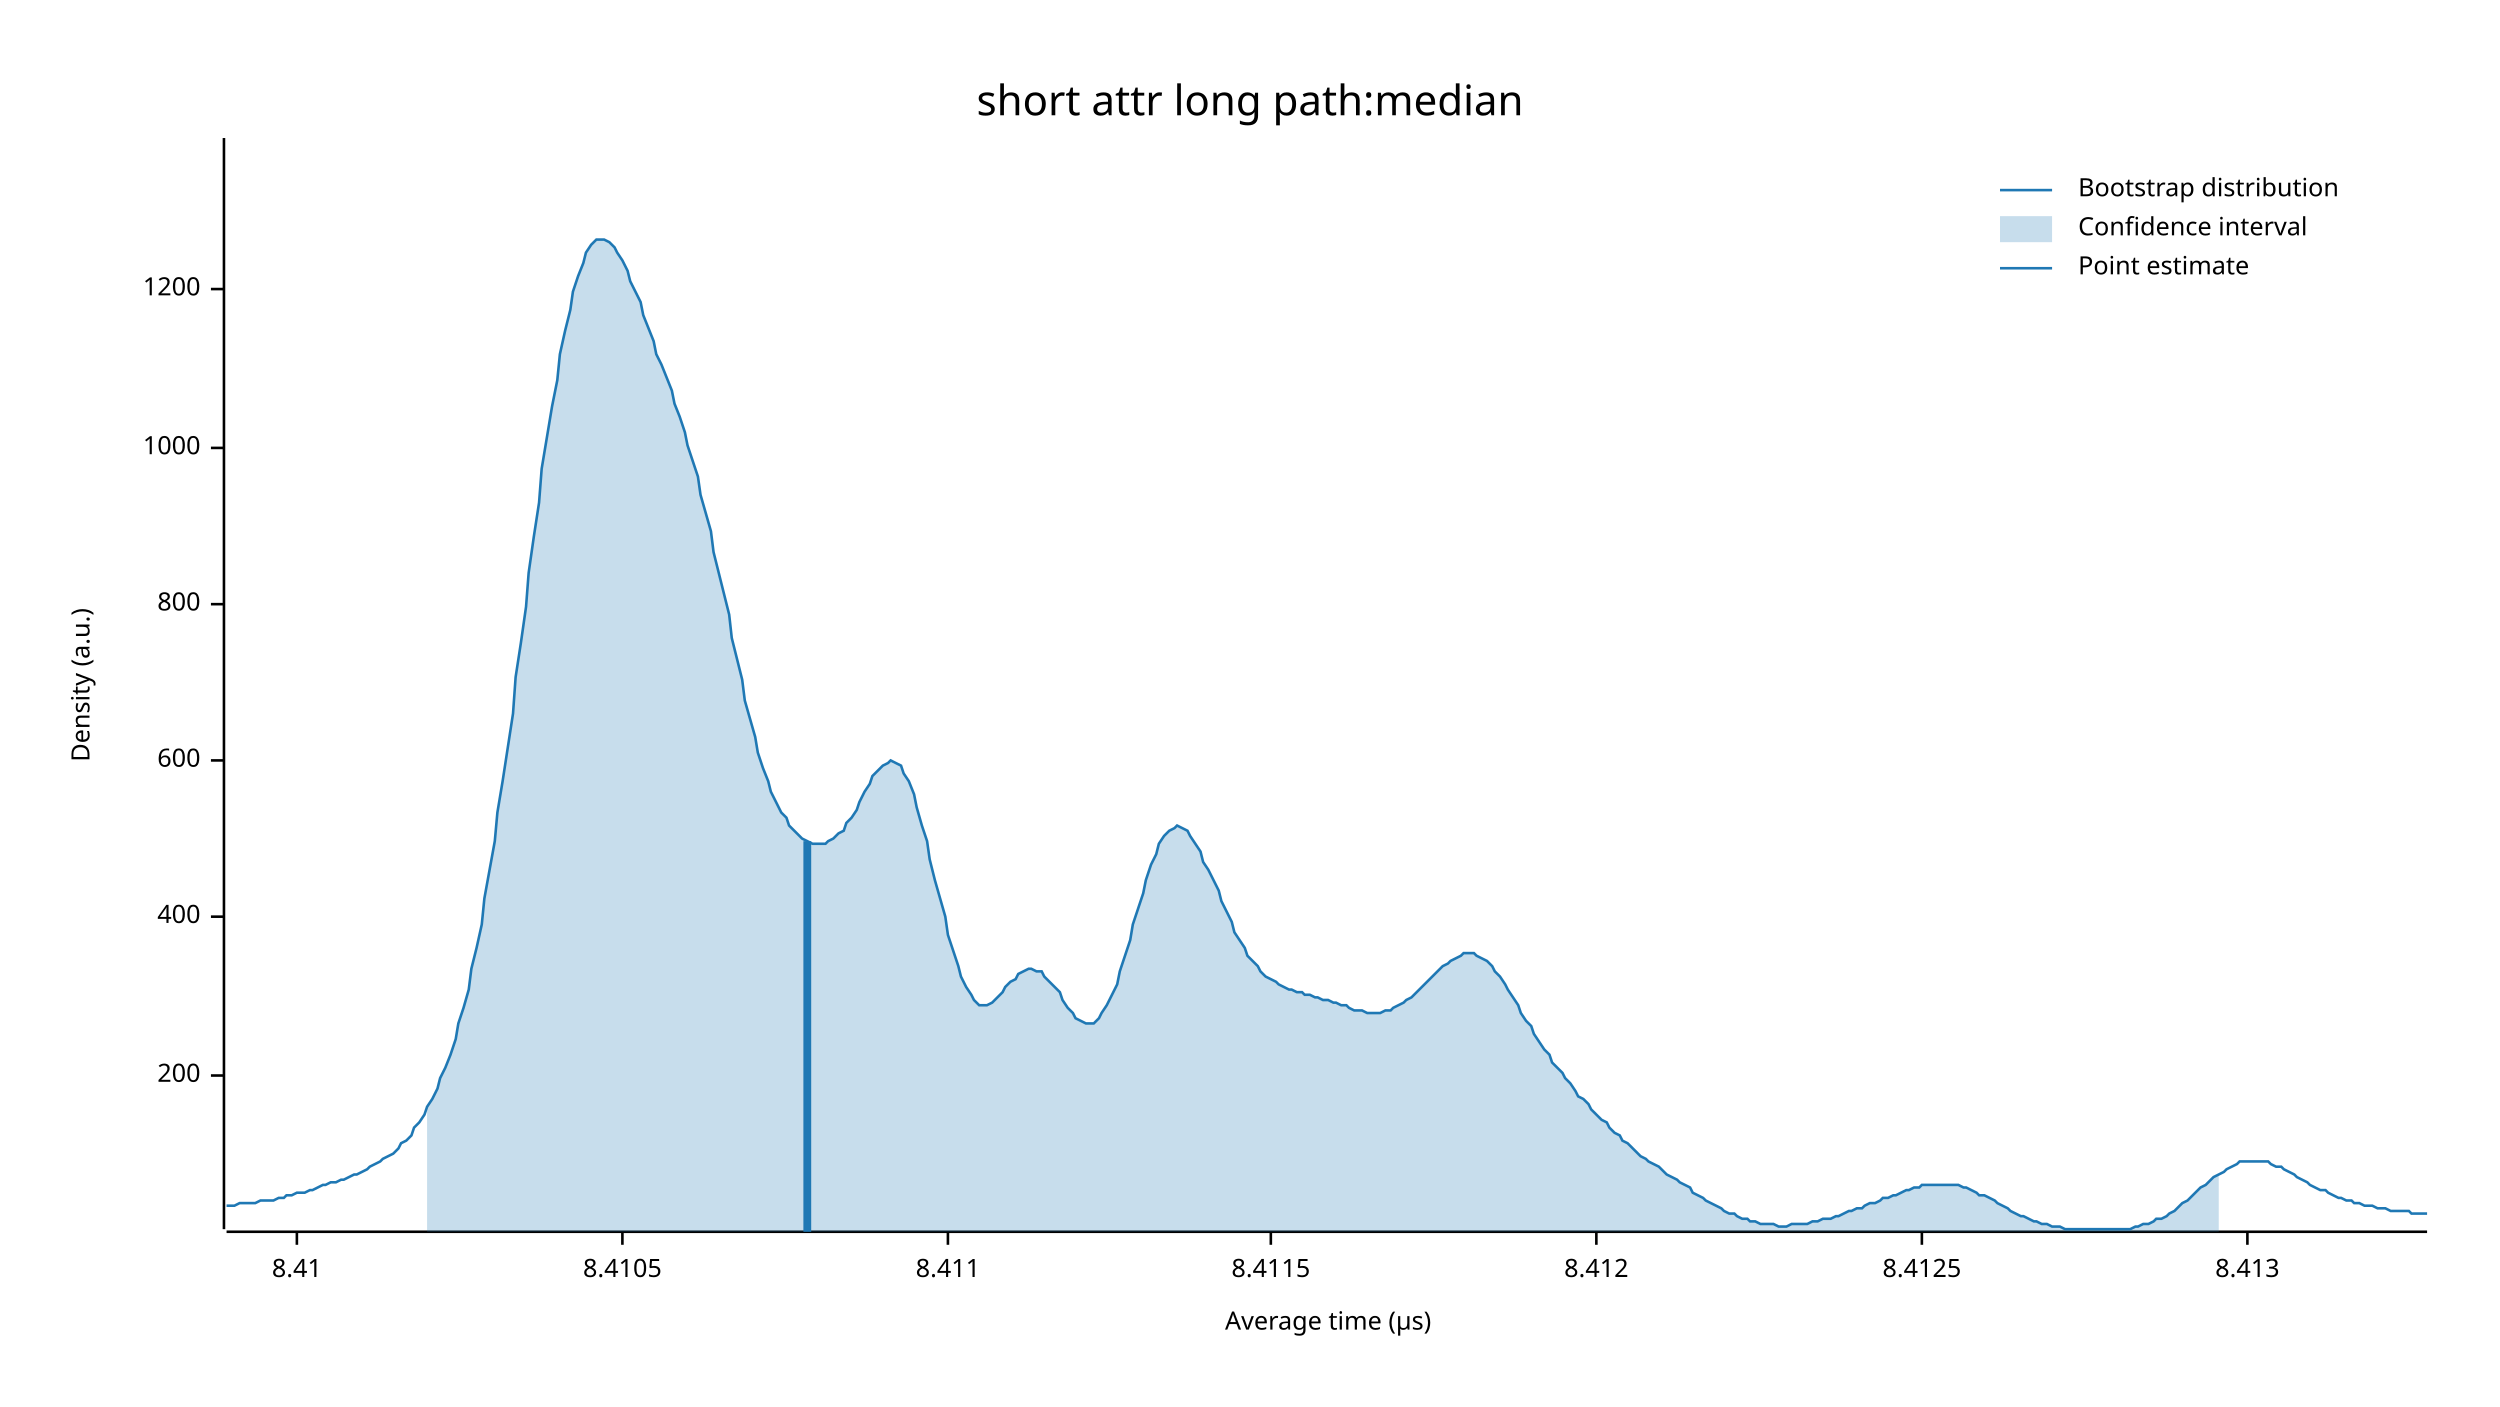
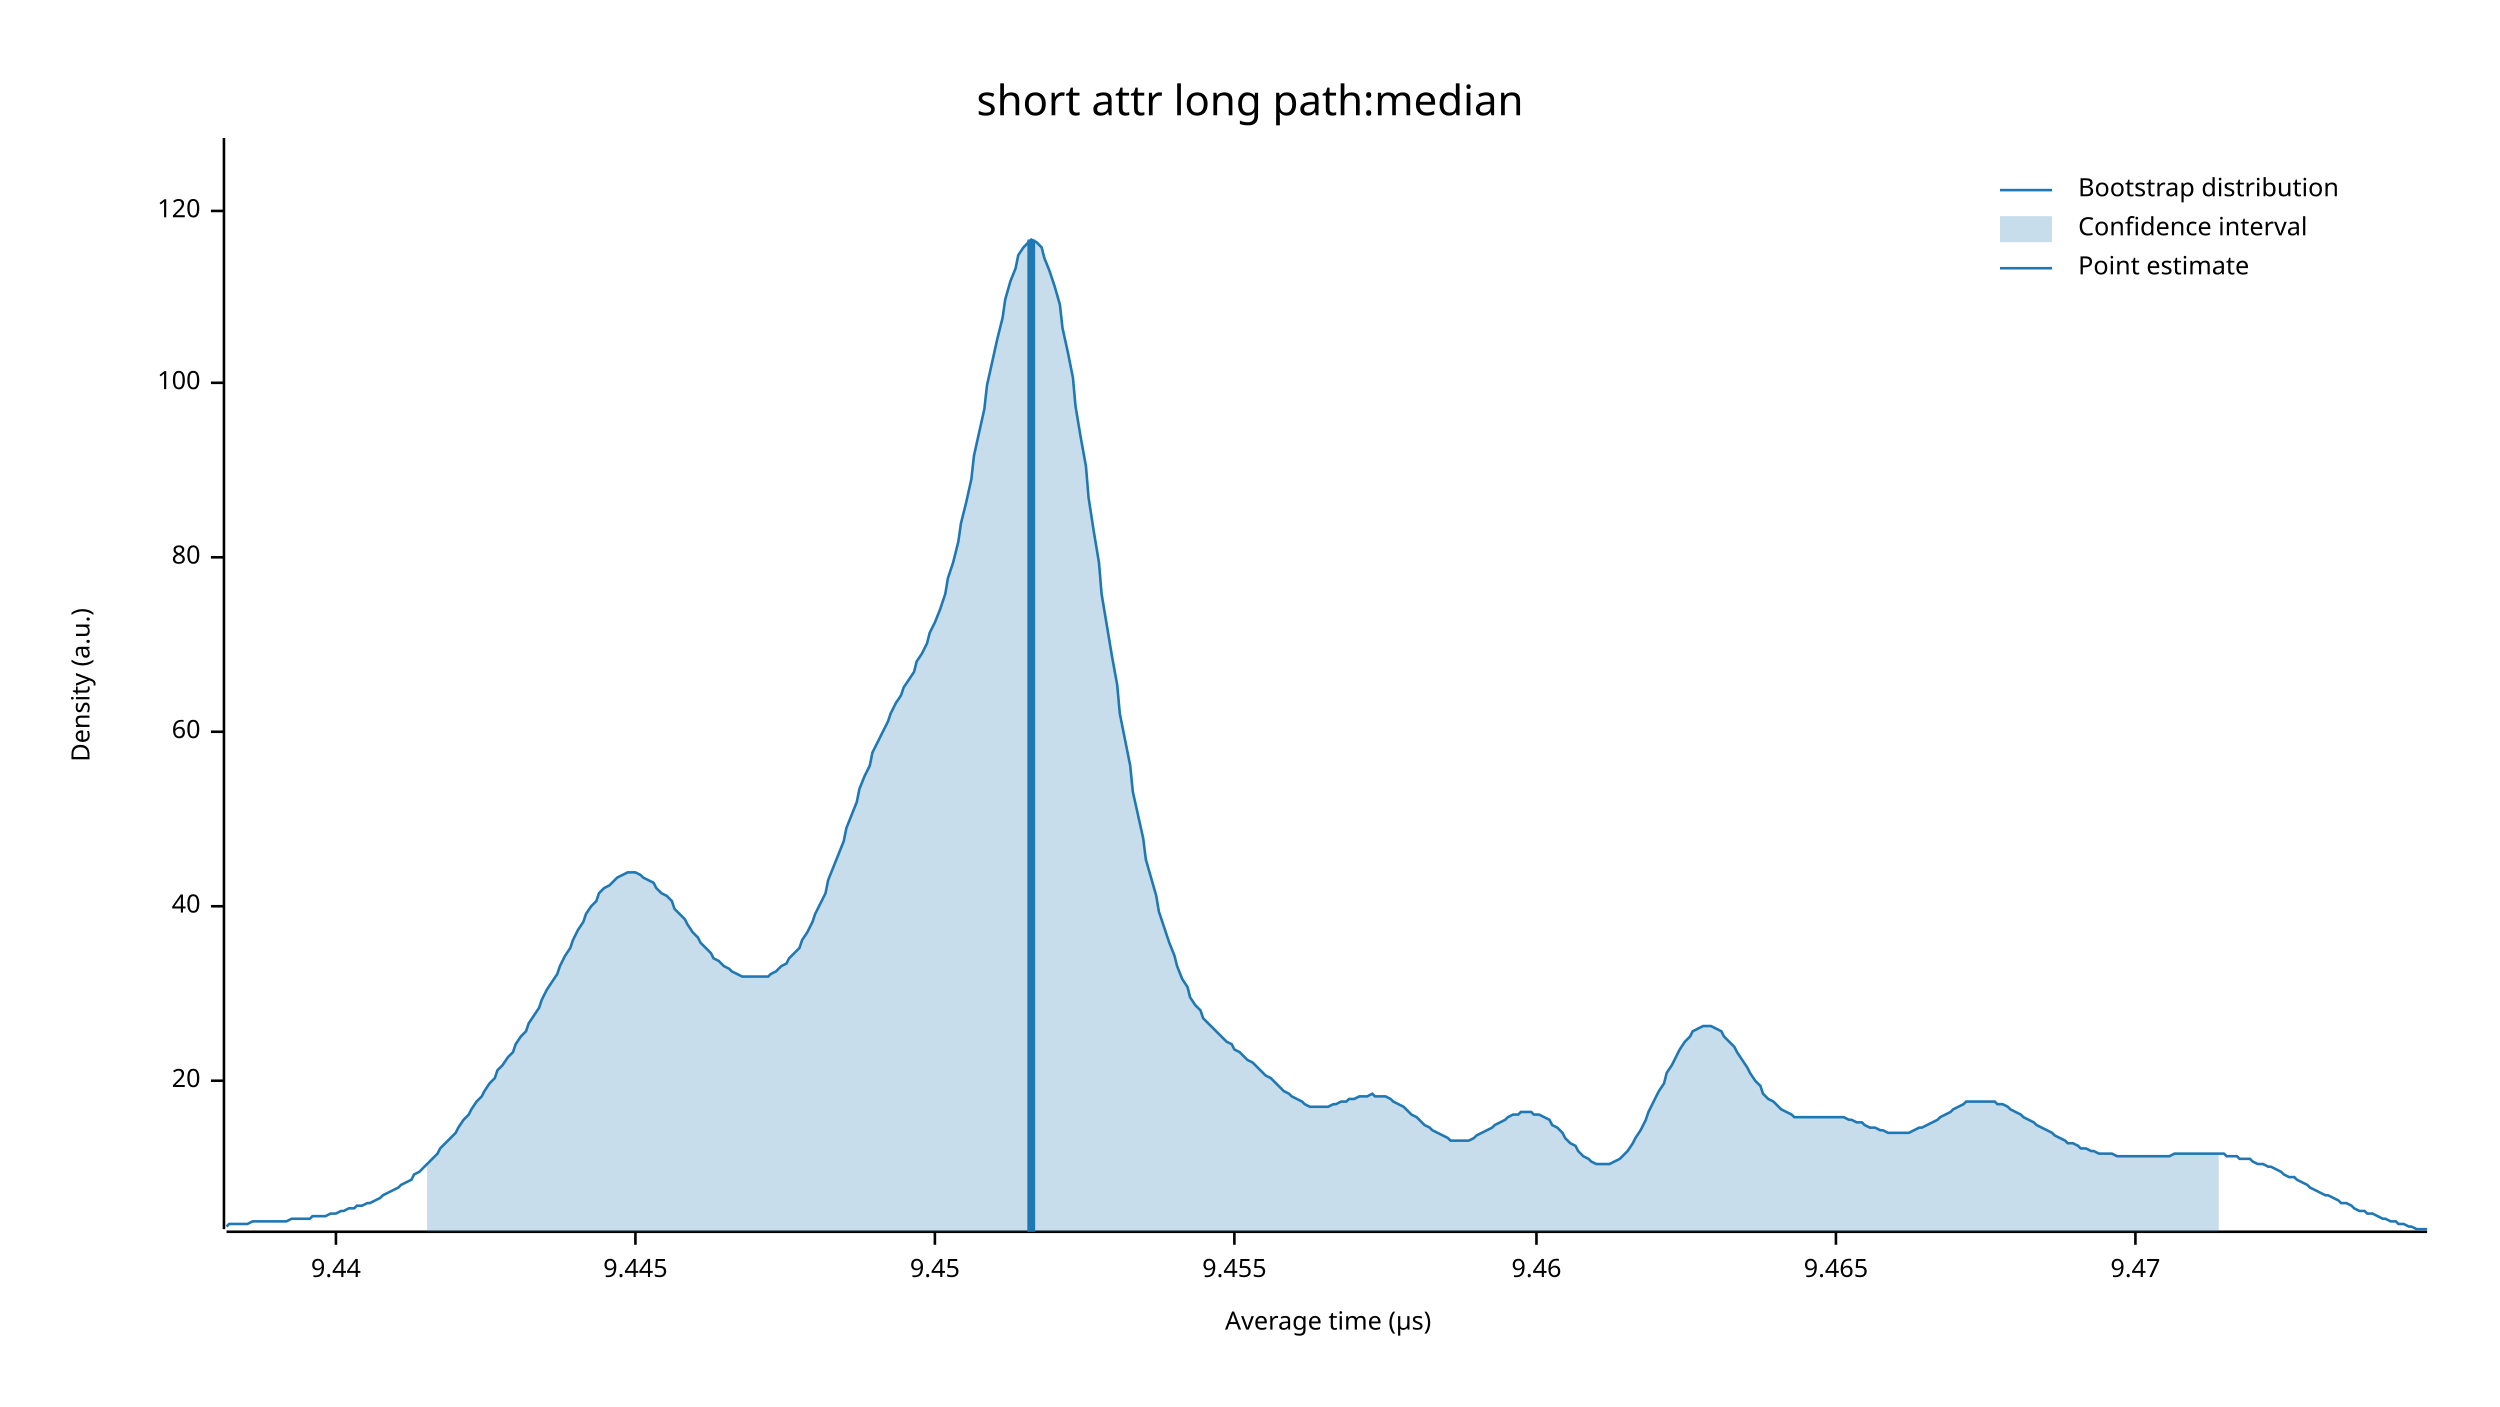
<svg xmlns="http://www.w3.org/2000/svg" width="960" height="540" viewBox="0 0 960 540">
  <text x="480" y="32" dy="0.76em" text-anchor="middle" font-family="sans-serif" font-size="16.129" opacity="1" fill="#000000">
short attr long path:median
</text>
  <text x="27" y="263" dy="0.76em" text-anchor="middle" font-family="sans-serif" font-size="9.677" opacity="1" fill="#000000" transform="rotate(270, 27, 263)">
Density (a.u.)
</text>
  <text x="510" y="513" dy="-0.5ex" text-anchor="middle" font-family="sans-serif" font-size="9.677" opacity="1" fill="#000000">
Average time (µs)
</text>
  <polyline fill="none" opacity="1" stroke="#000000" stroke-width="1" points="86,53 86,472 " />
-   <text x="77" y="413" dy="0.5ex" text-anchor="end" font-family="sans-serif" font-size="9.677" opacity="1" fill="#000000">
- 200
+   <text x="77" y="415" dy="0.5ex" text-anchor="end" font-family="sans-serif" font-size="9.677" opacity="1" fill="#000000">
+ 20
</text>
-   <polyline fill="none" opacity="1" stroke="#000000" stroke-width="1" points="81,413 86,413 " />
-   <text x="77" y="352" dy="0.5ex" text-anchor="end" font-family="sans-serif" font-size="9.677" opacity="1" fill="#000000">
- 400
+   <polyline fill="none" opacity="1" stroke="#000000" stroke-width="1" points="81,415 86,415 " />
+   <text x="77" y="348" dy="0.5ex" text-anchor="end" font-family="sans-serif" font-size="9.677" opacity="1" fill="#000000">
+ 40
</text>
-   <polyline fill="none" opacity="1" stroke="#000000" stroke-width="1" points="81,352 86,352 " />
-   <text x="77" y="292" dy="0.5ex" text-anchor="end" font-family="sans-serif" font-size="9.677" opacity="1" fill="#000000">
- 600
+   <polyline fill="none" opacity="1" stroke="#000000" stroke-width="1" points="81,348 86,348 " />
+   <text x="77" y="281" dy="0.5ex" text-anchor="end" font-family="sans-serif" font-size="9.677" opacity="1" fill="#000000">
+ 60
</text>
-   <polyline fill="none" opacity="1" stroke="#000000" stroke-width="1" points="81,292 86,292 " />
-   <text x="77" y="232" dy="0.5ex" text-anchor="end" font-family="sans-serif" font-size="9.677" opacity="1" fill="#000000">
- 800
+   <polyline fill="none" opacity="1" stroke="#000000" stroke-width="1" points="81,281 86,281 " />
+   <text x="77" y="214" dy="0.5ex" text-anchor="end" font-family="sans-serif" font-size="9.677" opacity="1" fill="#000000">
+ 80
</text>
-   <polyline fill="none" opacity="1" stroke="#000000" stroke-width="1" points="81,232 86,232 " />
-   <text x="77" y="172" dy="0.5ex" text-anchor="end" font-family="sans-serif" font-size="9.677" opacity="1" fill="#000000">
- 1000
+   <polyline fill="none" opacity="1" stroke="#000000" stroke-width="1" points="81,214 86,214 " />
+   <text x="77" y="147" dy="0.5ex" text-anchor="end" font-family="sans-serif" font-size="9.677" opacity="1" fill="#000000">
+ 100
</text>
-   <polyline fill="none" opacity="1" stroke="#000000" stroke-width="1" points="81,172 86,172 " />
-   <text x="77" y="111" dy="0.5ex" text-anchor="end" font-family="sans-serif" font-size="9.677" opacity="1" fill="#000000">
- 1200
+   <polyline fill="none" opacity="1" stroke="#000000" stroke-width="1" points="81,147 86,147 " />
+   <text x="77" y="81" dy="0.5ex" text-anchor="end" font-family="sans-serif" font-size="9.677" opacity="1" fill="#000000">
+ 120
</text>
-   <polyline fill="none" opacity="1" stroke="#000000" stroke-width="1" points="81,111 86,111 " />
+   <polyline fill="none" opacity="1" stroke="#000000" stroke-width="1" points="81,81 86,81 " />
  <polyline fill="none" opacity="1" stroke="#000000" stroke-width="1" points="87,473 932,473 " />
-   <text x="114" y="483" dy="0.76em" text-anchor="middle" font-family="sans-serif" font-size="9.677" opacity="1" fill="#000000">
- 8.41
+   <text x="129" y="483" dy="0.76em" text-anchor="middle" font-family="sans-serif" font-size="9.677" opacity="1" fill="#000000">
+ 9.44
</text>
-   <polyline fill="none" opacity="1" stroke="#000000" stroke-width="1" points="114,473 114,478 " />
-   <text x="239" y="483" dy="0.76em" text-anchor="middle" font-family="sans-serif" font-size="9.677" opacity="1" fill="#000000">
- 8.4105
+   <polyline fill="none" opacity="1" stroke="#000000" stroke-width="1" points="129,473 129,478 " />
+   <text x="244" y="483" dy="0.76em" text-anchor="middle" font-family="sans-serif" font-size="9.677" opacity="1" fill="#000000">
+ 9.445
</text>
-   <polyline fill="none" opacity="1" stroke="#000000" stroke-width="1" points="239,473 239,478 " />
-   <text x="364" y="483" dy="0.76em" text-anchor="middle" font-family="sans-serif" font-size="9.677" opacity="1" fill="#000000">
- 8.411
+   <polyline fill="none" opacity="1" stroke="#000000" stroke-width="1" points="244,473 244,478 " />
+   <text x="359" y="483" dy="0.76em" text-anchor="middle" font-family="sans-serif" font-size="9.677" opacity="1" fill="#000000">
+ 9.45
</text>
-   <polyline fill="none" opacity="1" stroke="#000000" stroke-width="1" points="364,473 364,478 " />
-   <text x="488" y="483" dy="0.76em" text-anchor="middle" font-family="sans-serif" font-size="9.677" opacity="1" fill="#000000">
- 8.4115
+   <polyline fill="none" opacity="1" stroke="#000000" stroke-width="1" points="359,473 359,478 " />
+   <text x="474" y="483" dy="0.76em" text-anchor="middle" font-family="sans-serif" font-size="9.677" opacity="1" fill="#000000">
+ 9.455
</text>
-   <polyline fill="none" opacity="1" stroke="#000000" stroke-width="1" points="488,473 488,478 " />
-   <text x="613" y="483" dy="0.76em" text-anchor="middle" font-family="sans-serif" font-size="9.677" opacity="1" fill="#000000">
- 8.412
+   <polyline fill="none" opacity="1" stroke="#000000" stroke-width="1" points="474,473 474,478 " />
+   <text x="590" y="483" dy="0.76em" text-anchor="middle" font-family="sans-serif" font-size="9.677" opacity="1" fill="#000000">
+ 9.46
</text>
-   <polyline fill="none" opacity="1" stroke="#000000" stroke-width="1" points="613,473 613,478 " />
-   <text x="738" y="483" dy="0.76em" text-anchor="middle" font-family="sans-serif" font-size="9.677" opacity="1" fill="#000000">
- 8.4125
+   <polyline fill="none" opacity="1" stroke="#000000" stroke-width="1" points="590,473 590,478 " />
+   <text x="705" y="483" dy="0.76em" text-anchor="middle" font-family="sans-serif" font-size="9.677" opacity="1" fill="#000000">
+ 9.465
</text>
-   <polyline fill="none" opacity="1" stroke="#000000" stroke-width="1" points="738,473 738,478 " />
-   <text x="863" y="483" dy="0.76em" text-anchor="middle" font-family="sans-serif" font-size="9.677" opacity="1" fill="#000000">
- 8.413
+   <polyline fill="none" opacity="1" stroke="#000000" stroke-width="1" points="705,473 705,478 " />
+   <text x="820" y="483" dy="0.76em" text-anchor="middle" font-family="sans-serif" font-size="9.677" opacity="1" fill="#000000">
+ 9.47
</text>
-   <polyline fill="none" opacity="1" stroke="#000000" stroke-width="1" points="863,473 863,478 " />
-   <polyline fill="none" opacity="1" stroke="#1F78B4" stroke-width="1" points="87,463 88,463 90,463 92,462 93,462 95,462 97,462 98,462 100,461 102,461 103,461 105,461 107,460 109,460 110,459 112,459 114,458 115,458 117,458 119,457 120,457 122,456 124,455 125,455 127,454 129,454 131,453 132,453 134,452 136,451 137,451 139,450 141,449 142,448 144,447 146,446 147,445 149,444 151,443 153,441 154,439 156,438 158,436 159,433 161,431 163,428 164,425 166,422 168,418 169,414 171,410 173,405 175,399 176,393 178,387 180,380 181,372 183,364 185,355 186,345 188,334 190,323 191,312 193,300 195,287 197,274 198,260 200,247 202,233 203,220 205,206 207,193 208,180 210,168 212,156 214,146 215,136 217,127 219,119 220,112 222,106 224,101 225,97 227,94 229,92 230,92 232,92 234,93 236,95 237,97 239,100 241,104 242,108 244,112 246,116 247,121 249,126 251,131 252,136 254,140 256,145 258,150 259,155 261,160 263,166 264,171 266,177 268,183 269,190 271,197 273,204 274,212 276,220 278,228 280,236 281,245 283,253 285,261 286,269 288,276 290,283 291,289 293,295 295,300 296,304 298,308 300,312 302,314 303,317 305,319 307,321 308,322 310,323 312,324 313,324 315,324 317,324 318,323 320,322 322,320 324,319 325,316 327,314 329,311 330,308 332,304 334,301 335,298 337,296 339,294 341,293 342,292 344,293 346,294 347,297 349,300 351,305 352,310 354,317 356,323 357,330 359,338 361,345 363,352 364,359 366,365 368,371 369,375 371,379 373,382 374,384 376,386 378,386 379,386 381,385 383,383 385,381 386,379 388,377 390,376 391,374 393,373 395,372 396,372 398,373 400,373 401,375 403,377 405,379 407,381 408,384 410,387 412,389 413,391 415,392 417,393 418,393 420,393 422,391 423,389 425,386 427,382 429,378 430,373 432,367 434,361 435,355 437,349 439,343 440,338 442,332 444,328 445,324 447,321 449,319 451,318 452,317 454,318 456,319 457,321 459,324 461,327 462,331 464,334 466,338 468,342 469,346 471,350 473,354 474,358 476,361 478,364 479,367 481,369 483,371 484,373 486,375 488,376 490,377 491,378 493,379 495,380 496,380 498,381 500,381 501,382 503,382 505,383 506,383 508,384 510,384 512,385 513,385 515,386 517,386 518,387 520,388 522,388 523,388 525,389 527,389 528,389 530,389 532,388 534,388 535,387 537,386 539,385 540,384 542,383 544,381 545,380 547,378 549,376 550,375 552,373 554,371 556,370 557,369 559,368 561,367 562,366 564,366 566,366 567,367 569,368 571,369 573,371 574,373 576,375 578,378 579,380 581,383 583,386 584,389 586,392 588,394 589,397 591,400 593,403 595,405 596,408 598,410 600,412 601,414 603,416 605,419 606,421 608,422 610,424 611,426 613,428 615,430 617,431 618,433 620,435 622,436 623,438 625,439 627,441 628,442 630,444 632,445 633,446 635,447 637,448 639,450 640,451 642,452 644,453 645,454 647,455 649,456 650,458 652,459 654,460 655,461 657,462 659,463 661,464 662,465 664,466 666,466 667,467 669,468 671,468 672,469 674,469 676,470 677,470 679,470 681,470 683,471 684,471 686,471 688,470 689,470 691,470 693,470 694,470 696,469 698,469 700,468 701,468 703,468 705,467 706,467 708,466 710,465 711,465 713,464 715,464 716,463 718,462 720,462 722,461 723,460 725,460 727,459 728,459 730,458 732,457 733,457 735,456 737,456 738,455 740,455 742,455 744,455 745,455 747,455 749,455 750,455 752,455 754,456 755,456 757,457 759,458 760,459 762,459 764,460 766,461 767,462 769,463 771,464 772,465 774,466 776,467 777,467 779,468 781,469 782,469 784,470 786,470 788,471 789,471 791,471 793,472 794,472 796,472 798,472 799,472 801,472 803,472 804,472 806,472 808,472 810,472 811,472 813,472 815,472 816,472 818,472 820,471 821,471 823,470 825,470 827,469 828,468 830,468 832,467 833,466 835,465 837,463 838,462 840,461 842,459 843,458 845,456 847,455 849,453 850,452 852,451 854,450 855,449 857,448 859,447 860,446 862,446 864,446 865,446 867,446 869,446 871,446 872,447 874,448 876,448 877,449 879,450 881,451 882,452 884,453 886,454 887,455 889,456 891,457 893,457 894,458 896,459 898,460 899,460 901,461 903,461 904,462 906,462 908,463 909,463 911,463 913,464 915,464 916,464 918,465 920,465 921,465 923,465 925,465 926,466 928,466 930,466 932,466 " />
-   <polygon opacity="0.25" fill="#1F78B4" points="164,425 166,422 168,418 169,414 171,410 173,405 175,399 176,393 178,387 180,380 181,372 183,364 185,355 186,345 188,334 190,323 191,312 193,300 195,287 197,274 198,260 200,247 202,233 203,220 205,206 207,193 208,180 210,168 212,156 214,146 215,136 217,127 219,119 220,112 222,106 224,101 225,97 227,94 229,92 230,92 232,92 234,93 236,95 237,97 239,100 241,104 242,108 244,112 246,116 247,121 249,126 251,131 252,136 254,140 256,145 258,150 259,155 261,160 263,166 264,171 266,177 268,183 269,190 271,197 273,204 274,212 276,220 278,228 280,236 281,245 283,253 285,261 286,269 288,276 290,283 291,289 293,295 295,300 296,304 298,308 300,312 302,314 303,317 305,319 307,321 308,322 310,323 312,324 313,324 315,324 317,324 318,323 320,322 322,320 324,319 325,316 327,314 329,311 330,308 332,304 334,301 335,298 337,296 339,294 341,293 342,292 344,293 346,294 347,297 349,300 351,305 352,310 354,317 356,323 357,330 359,338 361,345 363,352 364,359 366,365 368,371 369,375 371,379 373,382 374,384 376,386 378,386 379,386 381,385 383,383 385,381 386,379 388,377 390,376 391,374 393,373 395,372 396,372 398,373 400,373 401,375 403,377 405,379 407,381 408,384 410,387 412,389 413,391 415,392 417,393 418,393 420,393 422,391 423,389 425,386 427,382 429,378 430,373 432,367 434,361 435,355 437,349 439,343 440,338 442,332 444,328 445,324 447,321 449,319 451,318 452,317 454,318 456,319 457,321 459,324 461,327 462,331 464,334 466,338 468,342 469,346 471,350 473,354 474,358 476,361 478,364 479,367 481,369 483,371 484,373 486,375 488,376 490,377 491,378 493,379 495,380 496,380 498,381 500,381 501,382 503,382 505,383 506,383 508,384 510,384 512,385 513,385 515,386 517,386 518,387 520,388 522,388 523,388 525,389 527,389 528,389 530,389 532,388 534,388 535,387 537,386 539,385 540,384 542,383 544,381 545,380 547,378 549,376 550,375 552,373 554,371 556,370 557,369 559,368 561,367 562,366 564,366 566,366 567,367 569,368 571,369 573,371 574,373 576,375 578,378 579,380 581,383 583,386 584,389 586,392 588,394 589,397 591,400 593,403 595,405 596,408 598,410 600,412 601,414 603,416 605,419 606,421 608,422 610,424 611,426 613,428 615,430 617,431 618,433 620,435 622,436 623,438 625,439 627,441 628,442 630,444 632,445 633,446 635,447 637,448 639,450 640,451 642,452 644,453 645,454 647,455 649,456 650,458 652,459 654,460 655,461 657,462 659,463 661,464 662,465 664,466 666,466 667,467 669,468 671,468 672,469 674,469 676,470 677,470 679,470 681,470 683,471 684,471 686,471 688,470 689,470 691,470 693,470 694,470 696,469 698,469 700,468 701,468 703,468 705,467 706,467 708,466 710,465 711,465 713,464 715,464 716,463 718,462 720,462 722,461 723,460 725,460 727,459 728,459 730,458 732,457 733,457 735,456 737,456 738,455 740,455 742,455 744,455 745,455 747,455 749,455 750,455 752,455 754,456 755,456 757,457 759,458 760,459 762,459 764,460 766,461 767,462 769,463 771,464 772,465 774,466 776,467 777,467 779,468 781,469 782,469 784,470 786,470 788,471 789,471 791,471 793,472 794,472 796,472 798,472 799,472 801,472 803,472 804,472 806,472 808,472 810,472 811,472 813,472 815,472 816,472 818,472 820,471 821,471 823,470 825,470 827,469 828,468 830,468 832,467 833,466 835,465 837,463 838,462 840,461 842,459 843,458 845,456 847,455 849,453 850,452 852,451 852,473 164,473 " />
-   <polyline fill="none" opacity="1" stroke="#1F78B4" stroke-width="3" points="310,473 310,323 " />
+   <polyline fill="none" opacity="1" stroke="#000000" stroke-width="1" points="820,473 820,478 " />
+   <polyline fill="none" opacity="1" stroke="#1F78B4" stroke-width="1" points="87,471 88,470 90,470 92,470 93,470 95,470 97,469 98,469 100,469 102,469 103,469 105,469 107,469 109,469 110,469 112,468 114,468 115,468 117,468 119,468 120,467 122,467 124,467 125,467 127,466 129,466 131,465 132,465 134,464 136,464 137,463 139,463 141,462 142,462 144,461 146,460 147,459 149,458 151,457 153,456 154,455 156,454 158,453 159,451 161,450 163,448 164,447 166,445 168,443 169,441 171,439 173,437 175,435 176,433 178,430 180,428 181,426 183,423 185,421 186,419 188,416 190,414 191,411 193,409 195,406 197,404 198,401 200,398 202,396 203,393 205,390 207,387 208,384 210,380 212,377 214,374 215,371 217,367 219,364 220,361 222,357 224,354 225,351 227,348 229,346 230,343 232,341 234,340 236,338 237,337 239,336 241,335 242,335 244,335 246,336 247,337 249,338 251,339 252,341 254,343 256,344 258,346 259,349 261,351 263,353 264,355 266,358 268,360 269,362 271,364 273,366 274,368 276,369 278,371 280,372 281,373 283,374 285,375 286,375 288,375 290,375 291,375 293,375 295,375 296,374 298,373 300,371 302,370 303,368 305,366 307,364 308,361 310,358 312,354 313,351 315,347 317,343 318,338 320,333 322,328 324,323 325,318 327,313 329,308 330,303 332,298 334,294 335,289 337,285 339,281 341,277 342,274 344,270 346,267 347,264 349,261 351,258 352,254 354,251 356,247 357,243 359,239 361,234 363,228 364,222 366,216 368,208 369,201 371,193 373,184 374,175 376,166 378,157 379,148 381,139 383,130 385,122 386,115 388,108 390,103 391,98 393,95 395,93 396,92 398,93 400,95 401,99 403,104 405,110 407,117 408,126 410,135 412,145 413,156 415,168 417,179 418,191 420,204 422,216 423,228 425,240 427,252 429,263 430,274 432,284 434,294 435,304 437,313 439,322 440,330 442,337 444,344 445,350 447,356 449,362 451,367 452,371 454,376 456,379 457,383 459,386 461,388 462,391 464,393 466,395 468,397 469,398 471,400 473,401 474,403 476,404 478,406 479,407 481,408 483,410 484,411 486,413 488,414 490,416 491,417 493,419 495,420 496,421 498,422 500,423 501,424 503,425 505,425 506,425 508,425 510,425 512,424 513,424 515,423 517,423 518,422 520,422 522,421 523,421 525,421 527,420 528,421 530,421 532,421 534,422 535,423 537,424 539,425 540,426 542,428 544,429 545,430 547,432 549,433 550,434 552,435 554,436 556,437 557,438 559,438 561,438 562,438 564,438 566,437 567,436 569,435 571,434 573,433 574,432 576,431 578,430 579,429 581,428 583,428 584,427 586,427 588,427 589,428 591,428 593,429 595,430 596,432 598,433 600,435 601,437 603,439 605,440 606,442 608,444 610,445 611,446 613,447 615,447 617,447 618,447 620,446 622,445 623,444 625,442 627,439 628,437 630,434 632,430 633,427 635,423 637,419 639,416 640,412 642,409 644,405 645,403 647,400 649,398 650,396 652,395 654,394 655,394 657,394 659,395 661,396 662,398 664,400 666,402 667,404 669,407 671,410 672,412 674,415 676,417 677,420 679,422 681,423 683,425 684,426 686,427 688,428 689,429 691,429 693,429 694,429 696,429 698,429 700,429 701,429 703,429 705,429 706,429 708,429 710,430 711,430 713,431 715,431 716,432 718,433 720,433 722,434 723,434 725,435 727,435 728,435 730,435 732,435 733,435 735,434 737,433 738,433 740,432 742,431 744,430 745,429 747,428 749,427 750,426 752,425 754,424 755,423 757,423 759,423 760,423 762,423 764,423 766,423 767,424 769,424 771,425 772,426 774,427 776,428 777,429 779,430 781,431 782,432 784,433 786,434 788,435 789,436 791,437 793,438 794,439 796,439 798,440 799,441 801,441 803,442 804,442 806,443 808,443 810,443 811,443 813,444 815,444 816,444 818,444 820,444 821,444 823,444 825,444 827,444 828,444 830,444 832,444 833,444 835,443 837,443 838,443 840,443 842,443 843,443 845,443 847,443 849,443 850,443 852,443 854,443 855,444 857,444 859,444 860,445 862,445 864,445 865,446 867,447 869,447 871,448 872,448 874,449 876,450 877,451 879,452 881,452 882,453 884,454 886,455 887,456 889,457 891,458 893,459 894,459 896,460 898,461 899,462 901,462 903,463 904,464 906,465 908,465 909,466 911,466 913,467 915,468 916,468 918,469 920,469 921,470 923,470 925,471 926,471 928,472 930,472 932,472 " />
+   <polygon opacity="0.25" fill="#1F78B4" points="164,447 166,445 168,443 169,441 171,439 173,437 175,435 176,433 178,430 180,428 181,426 183,423 185,421 186,419 188,416 190,414 191,411 193,409 195,406 197,404 198,401 200,398 202,396 203,393 205,390 207,387 208,384 210,380 212,377 214,374 215,371 217,367 219,364 220,361 222,357 224,354 225,351 227,348 229,346 230,343 232,341 234,340 236,338 237,337 239,336 241,335 242,335 244,335 246,336 247,337 249,338 251,339 252,341 254,343 256,344 258,346 259,349 261,351 263,353 264,355 266,358 268,360 269,362 271,364 273,366 274,368 276,369 278,371 280,372 281,373 283,374 285,375 286,375 288,375 290,375 291,375 293,375 295,375 296,374 298,373 300,371 302,370 303,368 305,366 307,364 308,361 310,358 312,354 313,351 315,347 317,343 318,338 320,333 322,328 324,323 325,318 327,313 329,308 330,303 332,298 334,294 335,289 337,285 339,281 341,277 342,274 344,270 346,267 347,264 349,261 351,258 352,254 354,251 356,247 357,243 359,239 361,234 363,228 364,222 366,216 368,208 369,201 371,193 373,184 374,175 376,166 378,157 379,148 381,139 383,130 385,122 386,115 388,108 390,103 391,98 393,95 395,93 396,92 398,93 400,95 401,99 403,104 405,110 407,117 408,126 410,135 412,145 413,156 415,168 417,179 418,191 420,204 422,216 423,228 425,240 427,252 429,263 430,274 432,284 434,294 435,304 437,313 439,322 440,330 442,337 444,344 445,350 447,356 449,362 451,367 452,371 454,376 456,379 457,383 459,386 461,388 462,391 464,393 466,395 468,397 469,398 471,400 473,401 474,403 476,404 478,406 479,407 481,408 483,410 484,411 486,413 488,414 490,416 491,417 493,419 495,420 496,421 498,422 500,423 501,424 503,425 505,425 506,425 508,425 510,425 512,424 513,424 515,423 517,423 518,422 520,422 522,421 523,421 525,421 527,420 528,421 530,421 532,421 534,422 535,423 537,424 539,425 540,426 542,428 544,429 545,430 547,432 549,433 550,434 552,435 554,436 556,437 557,438 559,438 561,438 562,438 564,438 566,437 567,436 569,435 571,434 573,433 574,432 576,431 578,430 579,429 581,428 583,428 584,427 586,427 588,427 589,428 591,428 593,429 595,430 596,432 598,433 600,435 601,437 603,439 605,440 606,442 608,444 610,445 611,446 613,447 615,447 617,447 618,447 620,446 622,445 623,444 625,442 627,439 628,437 630,434 632,430 633,427 635,423 637,419 639,416 640,412 642,409 644,405 645,403 647,400 649,398 650,396 652,395 654,394 655,394 657,394 659,395 661,396 662,398 664,400 666,402 667,404 669,407 671,410 672,412 674,415 676,417 677,420 679,422 681,423 683,425 684,426 686,427 688,428 689,429 691,429 693,429 694,429 696,429 698,429 700,429 701,429 703,429 705,429 706,429 708,429 710,430 711,430 713,431 715,431 716,432 718,433 720,433 722,434 723,434 725,435 727,435 728,435 730,435 732,435 733,435 735,434 737,433 738,433 740,432 742,431 744,430 745,429 747,428 749,427 750,426 752,425 754,424 755,423 757,423 759,423 760,423 762,423 764,423 766,423 767,424 769,424 771,425 772,426 774,427 776,428 777,429 779,430 781,431 782,432 784,433 786,434 788,435 789,436 791,437 793,438 794,439 796,439 798,440 799,441 801,441 803,442 804,442 806,443 808,443 810,443 811,443 813,444 815,444 816,444 818,444 820,444 821,444 823,444 825,444 827,444 828,444 830,444 832,444 833,444 835,443 837,443 838,443 840,443 842,443 843,443 845,443 847,443 849,443 850,443 852,443 852,473 164,473 " />
+   <polyline fill="none" opacity="1" stroke="#1F78B4" stroke-width="3" points="396,473 396,92 " />
  <text x="798" y="68" dy="0.76em" text-anchor="start" font-family="sans-serif" font-size="9.677" opacity="1" fill="#000000">
Bootstrap distribution
</text>
  <text x="798" y="83" dy="0.76em" text-anchor="start" font-family="sans-serif" font-size="9.677" opacity="1" fill="#000000">
Confidence interval
</text>
  <text x="798" y="98" dy="0.76em" text-anchor="start" font-family="sans-serif" font-size="9.677" opacity="1" fill="#000000">
Point estimate
</text>
  <polyline fill="none" opacity="1" stroke="#1F78B4" stroke-width="1" points="768,73 788,73 " />
  <rect x="768" y="83" width="20" height="10" opacity="0.25" fill="#1F78B4" stroke="none" />
  <polyline fill="none" opacity="1" stroke="#1F78B4" stroke-width="1" points="768,103 788,103 " />
</svg>
